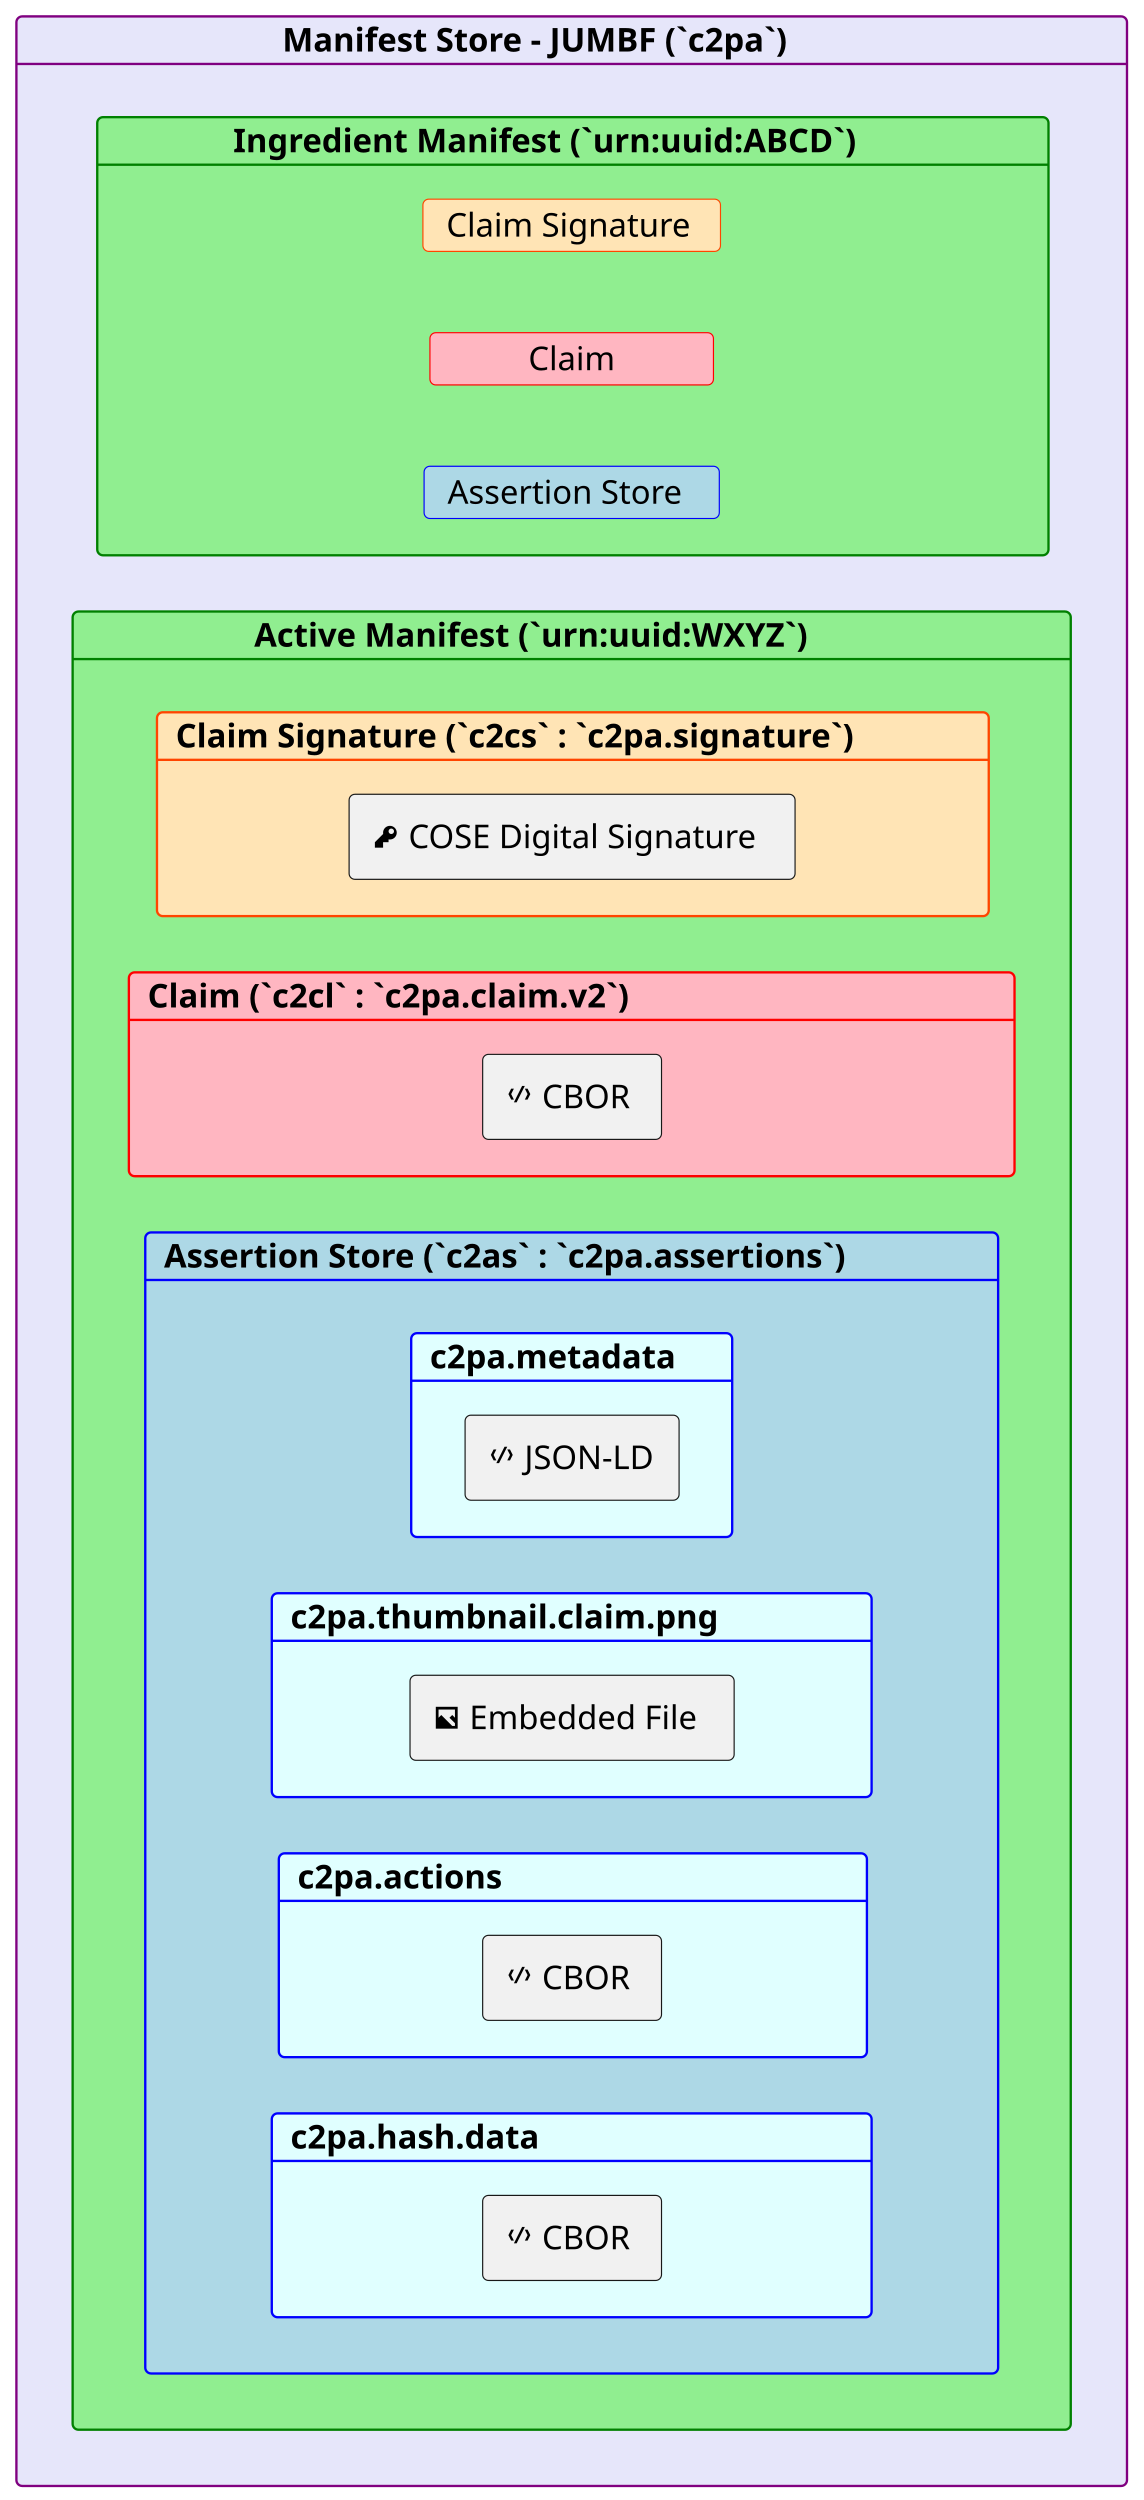
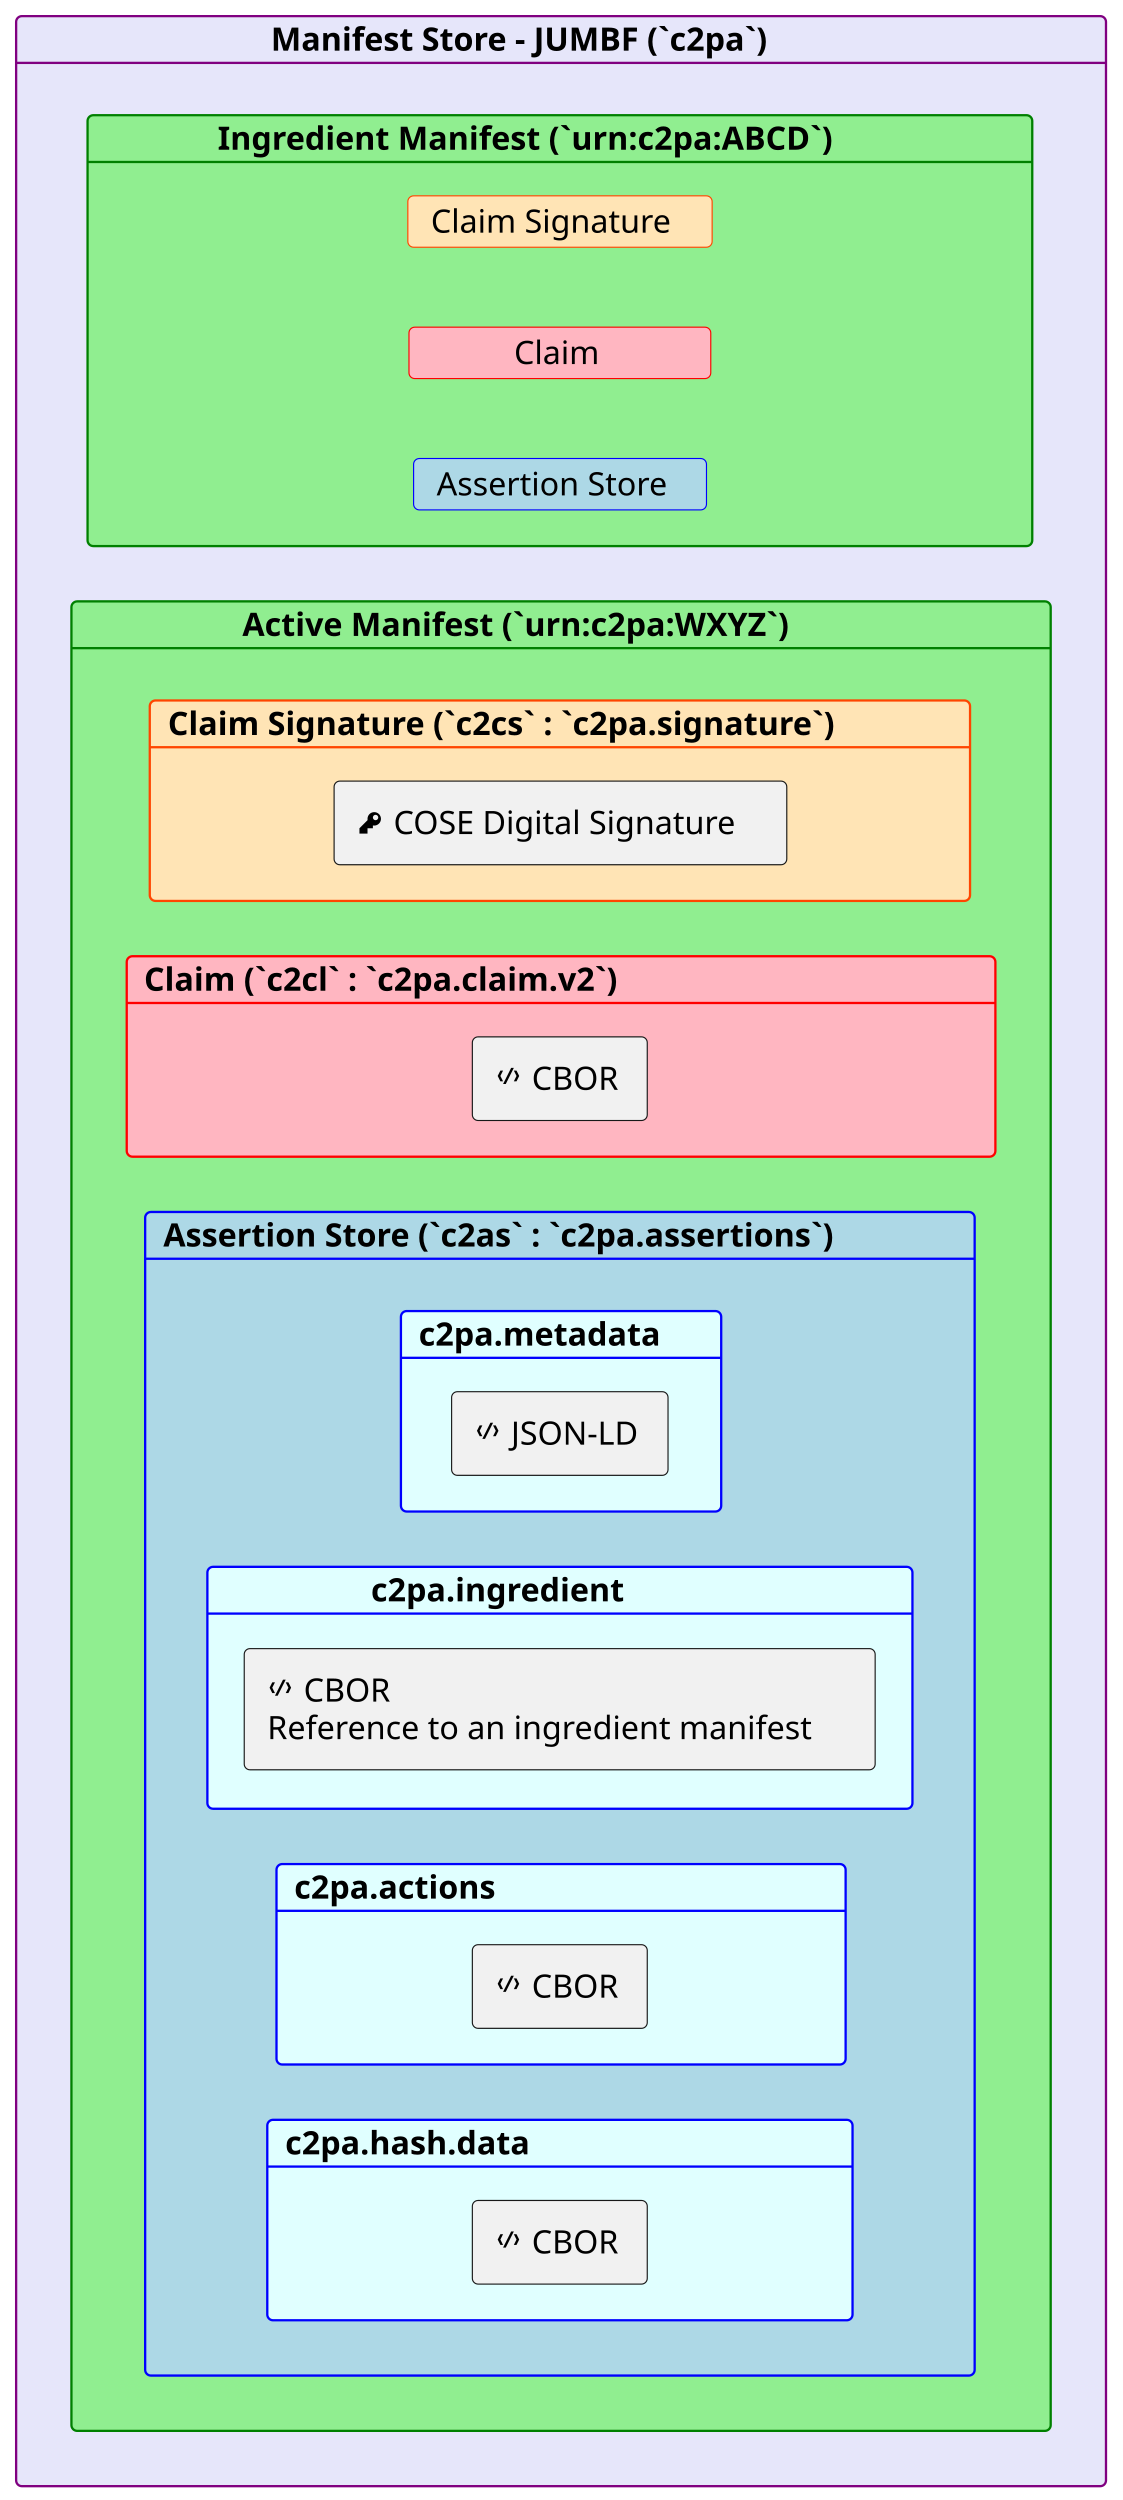
- <svg xmlns="http://www.w3.org/2000/svg" contentStyleType="text/css" height="1067px" preserveAspectRatio="none" style="width:488px;height:1067px;background:#FFFFFF;" version="1.1" viewBox="0 0 488 1067" width="488px" zoomAndPan="magnify">
+ <svg xmlns="http://www.w3.org/2000/svg" contentStyleType="text/css" height="1085px" preserveAspectRatio="none" style="width:487px;height:1085px;background:#FFFFFF;" version="1.1" viewBox="0 0 487 1085" width="487px" zoomAndPan="magnify">
  <defs />
  <g>
    <g id="cluster_c2pa">
-       <rect fill="#E6E6FA" height="1054" rx="2.5" ry="2.5" style="stroke:#800080;stroke-width:1.0;" width="474" x="7" y="7" />
-       <line style="stroke:#800080;stroke-width:1.0;" x1="7" x2="481" y1="27.297" y2="27.297" />
-       <text fill="#000000" font-family="Source Sans Pro" font-size="14" font-weight="bold" lengthAdjust="spacing" textLength="247" x="120.5" y="21.995">Manifest Store - JUMBF (`c2pa`)</text>
+       <rect fill="#E6E6FA" height="1072" rx="2.5" ry="2.5" style="stroke:#800080;stroke-width:1.0;" width="473" x="7" y="7" />
+       <line style="stroke:#800080;stroke-width:1.0;" x1="7" x2="480" y1="27.297" y2="27.297" />
+       <text fill="#000000" font-family="Source Sans Pro" font-size="14" font-weight="bold" lengthAdjust="spacing" textLength="251.904" x="117.548" y="21.995">Manifest Store - JUMBF (`c2pa`)</text>
    </g>
    <g id="cluster_ic2ma">
-       <rect fill="#90EE90" height="187" rx="2.5" ry="2.5" style="stroke:#008000;stroke-width:1.0;" width="406" x="41.5" y="50" />
-       <line style="stroke:#008000;stroke-width:1.0;" x1="41.5" x2="447.5" y1="70.297" y2="70.297" />
-       <text fill="#000000" font-family="Source Sans Pro" font-size="14" font-weight="bold" lengthAdjust="spacing" textLength="300" x="99.5" y="64.995">Ingredient Manifest (`urn:uuid:ABCD`)</text>
+       <rect fill="#90EE90" height="187" rx="2.5" ry="2.5" style="stroke:#008000;stroke-width:1.0;" width="410" x="38" y="50" />
+       <line style="stroke:#008000;stroke-width:1.0;" x1="38" x2="448" y1="70.297" y2="70.297" />
+       <text fill="#000000" font-family="Source Sans Pro" font-size="14" font-weight="bold" lengthAdjust="spacing" textLength="306.817" x="94.465" y="64.995">Ingredient Manifest (`urn:c2pa:ABCD`)</text>
    </g>
    <g id="cluster_c2ma">
-       <rect fill="#90EE90" height="776" rx="2.5" ry="2.5" style="stroke:#008000;stroke-width:1.0;" width="426" x="31" y="261" />
-       <line style="stroke:#008000;stroke-width:1.0;" x1="31" x2="457" y1="281.297" y2="281.297" />
-       <text fill="#000000" font-family="Source Sans Pro" font-size="14" font-weight="bold" lengthAdjust="spacing" textLength="271" x="108.5" y="275.995">Active Manifest (`urn:uuid:WXYZ`)</text>
+       <rect fill="#90EE90" height="794" rx="2.5" ry="2.5" style="stroke:#008000;stroke-width:1.0;" width="425" x="31" y="261" />
+       <line style="stroke:#008000;stroke-width:1.0;" x1="31" x2="456" y1="281.297" y2="281.297" />
+       <text fill="#000000" font-family="Source Sans Pro" font-size="14" font-weight="bold" lengthAdjust="spacing" textLength="276.616" x="105.192" y="275.995">Active Manifest (`urn:c2pa:WXYZ`)</text>
    </g>
    <g id="cluster_c2cs">
-       <rect fill="#FFE4B5" height="87" rx="2.5" ry="2.5" style="stroke:#FF4500;stroke-width:1.0;" width="355" x="67" y="304" />
-       <line style="stroke:#FF4500;stroke-width:1.0;" x1="67" x2="422" y1="324.297" y2="324.297" />
-       <text fill="#000000" font-family="Source Sans Pro" font-size="14" font-weight="bold" lengthAdjust="spacing" textLength="339" x="75" y="318.995">Claim Signature (`c2cs` : `c2pa.signature`)</text>
+       <rect fill="#FFE4B5" height="87" rx="2.5" ry="2.5" style="stroke:#FF4500;stroke-width:1.0;" width="356" x="65" y="304" />
+       <line style="stroke:#FF4500;stroke-width:1.0;" x1="65" x2="421" y1="324.297" y2="324.297" />
+       <text fill="#000000" font-family="Source Sans Pro" font-size="14" font-weight="bold" lengthAdjust="spacing" textLength="340.3" x="72.85" y="318.995">Claim Signature (`c2cs` : `c2pa.signature`)</text>
    </g>
    <g id="cluster_c2cl">
-       <rect fill="#FFB6C1" height="87" rx="2.5" ry="2.5" style="stroke:#FF0000;stroke-width:1.0;" width="378" x="55" y="415" />
-       <line style="stroke:#FF0000;stroke-width:1.0;" x1="55" x2="433" y1="435.297" y2="435.297" />
-       <text fill="#000000" font-family="Source Sans Pro" font-size="14" font-weight="bold" lengthAdjust="spacing" textLength="242" x="63" y="429.995">Claim (`c2cl` : `c2pa.claim.v2`)</text>
+       <rect fill="#FFB6C1" height="87" rx="2.5" ry="2.5" style="stroke:#FF0000;stroke-width:1.0;" width="377" x="55" y="415" />
+       <line style="stroke:#FF0000;stroke-width:1.0;" x1="55" x2="432" y1="435.297" y2="435.297" />
+       <text fill="#000000" font-family="Source Sans Pro" font-size="14" font-weight="bold" lengthAdjust="spacing" textLength="245.007" x="62.508" y="429.995">Claim (`c2cl` : `c2pa.claim.v2`)</text>
    </g>
    <g id="cluster_c2as">
-       <rect fill="#ADD8E6" height="487" rx="2.5" ry="2.5" style="stroke:#0000FF;stroke-width:1.0;" width="364" x="62" y="526" />
-       <line style="stroke:#0000FF;stroke-width:1.0;" x1="62" x2="426" y1="546.297" y2="546.297" />
-       <text fill="#000000" font-family="Source Sans Pro" font-size="14" font-weight="bold" lengthAdjust="spacing" textLength="348" x="70" y="540.995">Assertion Store (`c2as` : `c2pa.assertions`)</text>
+       <rect fill="#ADD8E6" height="505" rx="2.5" ry="2.5" style="stroke:#0000FF;stroke-width:1.0;" width="360" x="63" y="526" />
+       <line style="stroke:#0000FF;stroke-width:1.0;" x1="63" x2="423" y1="546.297" y2="546.297" />
+       <text fill="#000000" font-family="Source Sans Pro" font-size="14" font-weight="bold" lengthAdjust="spacing" textLength="344.231" x="70.885" y="540.995">Assertion Store (`c2as` : `c2pa.assertions`)</text>
    </g>
    <g id="cluster_c2pa.metadata ">
-       <rect fill="#E0FFFF" height="87" rx="2.5" ry="2.5" style="stroke:#0000FF;stroke-width:1.0;" width="137" x="175.5" y="569" />
-       <line style="stroke:#0000FF;stroke-width:1.0;" x1="175.5" x2="312.5" y1="589.297" y2="589.297" />
-       <text fill="#000000" font-family="Source Sans Pro" font-size="14" font-weight="bold" lengthAdjust="spacing" textLength="116" x="183.5" y="583.995">c2pa.metadata</text>
+       <rect fill="#E0FFFF" height="87" rx="2.5" ry="2.5" style="stroke:#0000FF;stroke-width:1.0;" width="139" x="174" y="569" />
+       <line style="stroke:#0000FF;stroke-width:1.0;" x1="174" x2="313" y1="589.297" y2="589.297" />
+       <text fill="#000000" font-family="Source Sans Pro" font-size="14" font-weight="bold" lengthAdjust="spacing" textLength="118.658" x="181.734" y="583.995">c2pa.metadata</text>
    </g>
-     <g id="cluster_c2pa.thumbnail.claim.png        ">
-       <rect fill="#E0FFFF" height="87" rx="2.5" ry="2.5" style="stroke:#0000FF;stroke-width:1.0;" width="256" x="116" y="680" />
-       <line style="stroke:#0000FF;stroke-width:1.0;" x1="116" x2="372" y1="700.297" y2="700.297" />
-       <text fill="#000000" font-family="Source Sans Pro" font-size="14" font-weight="bold" lengthAdjust="spacing" textLength="200" x="124" y="694.995">c2pa.thumbnail.claim.png</text>
+     <g id="cluster_c2pa.ingredient        ">
+       <rect fill="#E0FFFF" height="105" rx="2.5" ry="2.5" style="stroke:#0000FF;stroke-width:1.0;" width="306" x="90" y="680" />
+       <line style="stroke:#0000FF;stroke-width:1.0;" x1="90" x2="396" y1="700.297" y2="700.297" />
+       <text fill="#000000" font-family="Source Sans Pro" font-size="14" font-weight="bold" lengthAdjust="spacing" textLength="124.988" x="161.01" y="694.995">c2pa.ingredient</text>
    </g>
    <g id="cluster_c2pa.actions                           ">
-       <rect fill="#E0FFFF" height="87" rx="2.5" ry="2.5" style="stroke:#0000FF;stroke-width:1.0;" width="251" x="119" y="791" />
-       <line style="stroke:#0000FF;stroke-width:1.0;" x1="119" x2="370" y1="811.297" y2="811.297" />
-       <text fill="#000000" font-family="Source Sans Pro" font-size="14" font-weight="bold" lengthAdjust="spacing" textLength="100" x="127" y="805.995">c2pa.actions</text>
+       <rect fill="#E0FFFF" height="87" rx="2.5" ry="2.5" style="stroke:#0000FF;stroke-width:1.0;" width="247" x="120" y="809" />
+       <line style="stroke:#0000FF;stroke-width:1.0;" x1="120" x2="367" y1="829.297" y2="829.297" />
+       <text fill="#000000" font-family="Source Sans Pro" font-size="14" font-weight="bold" lengthAdjust="spacing" textLength="99.982" x="127.71" y="823.995">c2pa.actions</text>
    </g>
    <g id="cluster_c2pa.hash.data                        ">
-       <rect fill="#E0FFFF" height="87" rx="2.5" ry="2.5" style="stroke:#0000FF;stroke-width:1.0;" width="256" x="116" y="902" />
-       <line style="stroke:#0000FF;stroke-width:1.0;" x1="116" x2="372" y1="922.297" y2="922.297" />
-       <text fill="#000000" font-family="Source Sans Pro" font-size="14" font-weight="bold" lengthAdjust="spacing" textLength="120" x="124" y="916.995">c2pa.hash.data</text>
+       <rect fill="#E0FFFF" height="87" rx="2.5" ry="2.5" style="stroke:#0000FF;stroke-width:1.0;" width="254" x="116" y="920" />
+       <line style="stroke:#0000FF;stroke-width:1.0;" x1="116" x2="370" y1="940.297" y2="940.297" />
+       <text fill="#000000" font-family="Source Sans Pro" font-size="14" font-weight="bold" lengthAdjust="spacing" textLength="121.468" x="123.778" y="934.995">c2pa.hash.data</text>
    </g>
    <g id="elem_ic2cs">
-       <rect fill="#FFE4B5" height="22.297" rx="2.5" ry="2.5" style="stroke:#FF4500;stroke-width:0.5;" width="127" x="180.5" y="85" />
-       <text fill="#000000" font-family="Source Sans Pro" font-size="14" lengthAdjust="spacing" textLength="107" x="190.5" y="100.995">Claim Signature</text>
+       <rect fill="#FFE4B5" height="22.297" rx="2.5" ry="2.5" style="stroke:#FF4500;stroke-width:0.5;" width="132.068" x="177" y="85" />
+       <text fill="#000000" font-family="Source Sans Pro" font-size="14" lengthAdjust="spacing" textLength="112.068" x="187" y="100.995">Claim Signature</text>
    </g>
    <g id="elem_ic2cl">
-       <rect fill="#FFB6C1" height="22.297" rx="2.5" ry="2.5" style="stroke:#FF0000;stroke-width:0.5;" width="121" x="183.5" y="142" />
-       <text fill="#000000" font-family="Source Sans Pro" font-size="14" lengthAdjust="spacing" textLength="37" x="225.5" y="157.995">Claim</text>
+       <rect fill="#FFB6C1" height="22.297" rx="2.5" ry="2.5" style="stroke:#FF0000;stroke-width:0.5;" width="130.975" x="177.5" y="142" />
+       <text fill="#000000" font-family="Source Sans Pro" font-size="14" lengthAdjust="spacing" textLength="39.772" x="223.102" y="157.995">Claim</text>
    </g>
    <g id="elem_ic2as">
-       <rect fill="#ADD8E6" height="22.297" rx="2.5" ry="2.5" style="stroke:#0000FF;stroke-width:0.5;" width="126" x="181" y="199" />
-       <text fill="#000000" font-family="Source Sans Pro" font-size="14" lengthAdjust="spacing" textLength="106" x="191" y="214.995">Assertion Store</text>
+       <rect fill="#ADD8E6" height="22.297" rx="2.5" ry="2.5" style="stroke:#0000FF;stroke-width:0.5;" width="127.112" x="179.5" y="199" />
+       <text fill="#000000" font-family="Source Sans Pro" font-size="14" lengthAdjust="spacing" textLength="107.112" x="189.5" y="214.995">Assertion Store</text>
    </g>
    <g id="elem_CS">
-       <rect fill="#F1F1F1" height="36.297" rx="2.5" ry="2.5" style="stroke:#181818;stroke-width:0.5;" width="190.333" x="149" y="339" />
-       <path d="M166.417,352.464 C164.807,352.464 163.5,353.77 163.5,355.38 C163.5,355.567 163.5,355.753 163.535,355.928 L160,359.464 L160,361.797 L163.5,361.797 L163.5,359.464 L165.833,359.464 L165.833,358.297 L165.868,358.262 C166.043,358.297 166.23,358.297 166.417,358.297 C168.027,358.297 169.333,356.99 169.333,355.38 C169.333,353.77 168.027,352.464 166.417,352.464 M167,353.63 C167.642,353.63 168.167,354.155 168.167,354.797 C168.167,355.438 167.642,355.964 167,355.964 C166.358,355.964 165.833,355.438 165.833,354.797 C165.833,354.155 166.358,353.63 167,353.63 " fill="#000000" style="stroke:;stroke-width:0.0;stroke-dasharray:;" />
-       <text fill="#000000" font-family="Source Sans Pro" font-size="14" lengthAdjust="spacing" textLength="155" x="174.333" y="361.995">COSE Digital Signature</text>
+       <rect fill="#F1F1F1" height="36.297" rx="2.5" ry="2.5" style="stroke:#181818;stroke-width:0.5;" width="196.462" x="145" y="339" />
+       <path d="M162.417,352.464 C160.807,352.464 159.5,353.77 159.5,355.38 C159.5,355.567 159.5,355.753 159.535,355.928 L156,359.464 L156,361.797 L159.5,361.797 L159.5,359.464 L161.833,359.464 L161.833,358.297 L161.868,358.262 C162.043,358.297 162.23,358.297 162.417,358.297 C164.027,358.297 165.333,356.99 165.333,355.38 C165.333,353.77 164.027,352.464 162.417,352.464 M163,353.63 C163.642,353.63 164.167,354.155 164.167,354.797 C164.167,355.438 163.642,355.964 163,355.964 C162.358,355.964 161.833,355.438 161.833,354.797 C161.833,354.155 162.358,353.63 163,353.63 " fill="#000000" style="stroke:;stroke-width:0.0;stroke-dasharray:;" />
+       <text fill="#000000" font-family="Source Sans Pro" font-size="14" lengthAdjust="spacing" textLength="160.679" x="170.784" y="361.995">COSE Digital Signature</text>
    </g>
    <g id="elem_C">
-       <rect fill="#F1F1F1" height="36.297" rx="2.5" ry="2.5" style="stroke:#181818;stroke-width:0.5;" width="76.333" x="206" y="450" />
-       <path d="M222.833,463.464 L219.333,470.464 L220.5,470.464 L224,463.464 L222.833,463.464 M218.167,464.63 L217,466.964 L218.167,469.297 L219.333,469.297 L218.167,466.964 L219.333,464.63 L218.167,464.63 M224,464.63 L225.167,466.964 L224,469.297 L225.167,469.297 L226.333,466.964 L225.167,464.63 L224,464.63 " fill="#000000" style="stroke:;stroke-width:0.0;stroke-dasharray:;" />
-       <text fill="#000000" font-family="Source Sans Pro" font-size="14" lengthAdjust="spacing" textLength="41" x="231.333" y="472.995">CBOR</text>
+       <rect fill="#F1F1F1" height="36.297" rx="2.5" ry="2.5" style="stroke:#181818;stroke-width:0.5;" width="75.91" x="205" y="450" />
+       <path d="M221.833,463.464 L218.333,470.464 L219.5,470.464 L223,463.464 L221.833,463.464 M217.167,464.63 L216,466.964 L217.167,469.297 L218.333,469.297 L217.167,466.964 L218.333,464.63 L217.167,464.63 M223,464.63 L224.167,466.964 L223,469.297 L224.167,469.297 L225.333,466.964 L224.167,464.63 L223,464.63 " fill="#000000" style="stroke:;stroke-width:0.0;stroke-dasharray:;" />
+       <text fill="#000000" font-family="Source Sans Pro" font-size="14" lengthAdjust="spacing" textLength="40.127" x="230.784" y="472.995">CBOR</text>
    </g>
    <g id="elem_A1">
-       <rect fill="#F1F1F1" height="36.297" rx="2.5" ry="2.5" style="stroke:#181818;stroke-width:0.5;" width="91.333" x="198.5" y="604" />
-       <path d="M215.333,617.463 L211.833,624.463 L213,624.463 L216.5,617.463 L215.333,617.463 M210.667,618.63 L209.5,620.963 L210.667,623.297 L211.833,623.297 L210.667,620.963 L211.833,618.63 L210.667,618.63 M216.5,618.63 L217.667,620.963 L216.5,623.297 L217.667,623.297 L218.833,620.963 L217.667,618.63 L216.5,618.63 " fill="#000000" style="stroke:;stroke-width:0.0;stroke-dasharray:;" />
-       <text fill="#000000" font-family="Source Sans Pro" font-size="14" lengthAdjust="spacing" textLength="56" x="223.833" y="626.995">JSON-LD</text>
+       <rect fill="#F1F1F1" height="36.297" rx="2.5" ry="2.5" style="stroke:#181818;stroke-width:0.5;" width="93.923" x="196" y="604" />
+       <path d="M212.833,617.463 L209.333,624.463 L210.5,624.463 L214,617.463 L212.833,617.463 M208.167,618.63 L207,620.963 L208.167,623.297 L209.333,623.297 L208.167,620.963 L209.333,618.63 L208.167,618.63 M214,618.63 L215.167,620.963 L214,623.297 L215.167,623.297 L216.333,620.963 L215.167,618.63 L214,618.63 " fill="#000000" style="stroke:;stroke-width:0.0;stroke-dasharray:;" />
+       <text fill="#000000" font-family="Source Sans Pro" font-size="14" lengthAdjust="spacing" textLength="58.14" x="221.784" y="626.995">JSON-LD</text>
    </g>
    <g id="elem_A2">
-       <rect fill="#F1F1F1" height="36.297" rx="2.5" ry="2.5" style="stroke:#181818;stroke-width:0.5;" width="138.333" x="175" y="715" />
-       <path d="M186,728.463 L186,737.797 L195.333,737.797 L195.333,728.463 L186,728.463 M187.167,729.63 L194.167,729.63 L194.167,733.13 L193,731.963 L191.833,733.13 L194.167,735.463 L194.167,736.63 L193,736.63 L188.333,731.963 L187.167,733.13 L187.167,729.63 " fill="#000000" style="stroke:;stroke-width:0.0;stroke-dasharray:;" />
-       <text fill="#000000" font-family="Source Sans Pro" font-size="14" lengthAdjust="spacing" textLength="103" x="200.333" y="737.995">Embedded File</text>
+       <rect fill="#F1F1F1" height="52.594" rx="2.5" ry="2.5" style="stroke:#181818;stroke-width:0.5;" width="273.818" x="106" y="715.5" />
+       <path d="M122.833,728.963 L119.333,735.963 L120.5,735.963 L124,728.963 L122.833,728.963 M118.167,730.13 L117,732.463 L118.167,734.797 L119.333,734.797 L118.167,732.463 L119.333,730.13 L118.167,730.13 M124,730.13 L125.167,732.463 L124,734.797 L125.167,734.797 L126.333,732.463 L125.167,730.13 L124,730.13 " fill="#000000" style="stroke:;stroke-width:0.0;stroke-dasharray:;" />
+       <text fill="#000000" font-family="Source Sans Pro" font-size="14" lengthAdjust="spacing" textLength="40.127" x="131.784" y="738.495">CBOR</text>
+       <text fill="#000000" font-family="Source Sans Pro" font-size="14" lengthAdjust="spacing" textLength="253.818" x="116" y="754.792">Reference to an ingredient manifest</text>
    </g>
    <g id="elem_A3">
-       <rect fill="#F1F1F1" height="36.297" rx="2.5" ry="2.5" style="stroke:#181818;stroke-width:0.5;" width="76.333" x="206" y="826" />
-       <path d="M222.833,839.463 L219.333,846.463 L220.5,846.463 L224,839.463 L222.833,839.463 M218.167,840.63 L217,842.963 L218.167,845.297 L219.333,845.297 L218.167,842.963 L219.333,840.63 L218.167,840.63 M224,840.63 L225.167,842.963 L224,845.297 L225.167,845.297 L226.333,842.963 L225.167,840.63 L224,840.63 " fill="#000000" style="stroke:;stroke-width:0.0;stroke-dasharray:;" />
-       <text fill="#000000" font-family="Source Sans Pro" font-size="14" lengthAdjust="spacing" textLength="41" x="231.333" y="848.995">CBOR</text>
+       <rect fill="#F1F1F1" height="36.297" rx="2.5" ry="2.5" style="stroke:#181818;stroke-width:0.5;" width="75.91" x="205" y="844" />
+       <path d="M221.833,857.463 L218.333,864.463 L219.5,864.463 L223,857.463 L221.833,857.463 M217.167,858.63 L216,860.963 L217.167,863.297 L218.333,863.297 L217.167,860.963 L218.333,858.63 L217.167,858.63 M223,858.63 L224.167,860.963 L223,863.297 L224.167,863.297 L225.333,860.963 L224.167,858.63 L223,858.63 " fill="#000000" style="stroke:;stroke-width:0.0;stroke-dasharray:;" />
+       <text fill="#000000" font-family="Source Sans Pro" font-size="14" lengthAdjust="spacing" textLength="40.127" x="230.784" y="866.995">CBOR</text>
    </g>
    <g id="elem_A4">
-       <rect fill="#F1F1F1" height="36.297" rx="2.5" ry="2.5" style="stroke:#181818;stroke-width:0.5;" width="76.333" x="206" y="937" />
-       <path d="M222.833,950.463 L219.333,957.463 L220.5,957.463 L224,950.463 L222.833,950.463 M218.167,951.63 L217,953.963 L218.167,956.297 L219.333,956.297 L218.167,953.963 L219.333,951.63 L218.167,951.63 M224,951.63 L225.167,953.963 L224,956.297 L225.167,956.297 L226.333,953.963 L225.167,951.63 L224,951.63 " fill="#000000" style="stroke:;stroke-width:0.0;stroke-dasharray:;" />
-       <text fill="#000000" font-family="Source Sans Pro" font-size="14" lengthAdjust="spacing" textLength="41" x="231.333" y="959.995">CBOR</text>
+       <rect fill="#F1F1F1" height="36.297" rx="2.5" ry="2.5" style="stroke:#181818;stroke-width:0.5;" width="75.91" x="205" y="955" />
+       <path d="M221.833,968.463 L218.333,975.463 L219.5,975.463 L223,968.463 L221.833,968.463 M217.167,969.63 L216,971.963 L217.167,974.297 L218.333,974.297 L217.167,971.963 L218.333,969.63 L217.167,969.63 M223,969.63 L224.167,971.963 L223,974.297 L224.167,974.297 L225.333,971.963 L224.167,969.63 L223,969.63 " fill="#000000" style="stroke:;stroke-width:0.0;stroke-dasharray:;" />
+       <text fill="#000000" font-family="Source Sans Pro" font-size="14" lengthAdjust="spacing" textLength="40.127" x="230.784" y="977.995">CBOR</text>
    </g>
  </g>
</svg>
